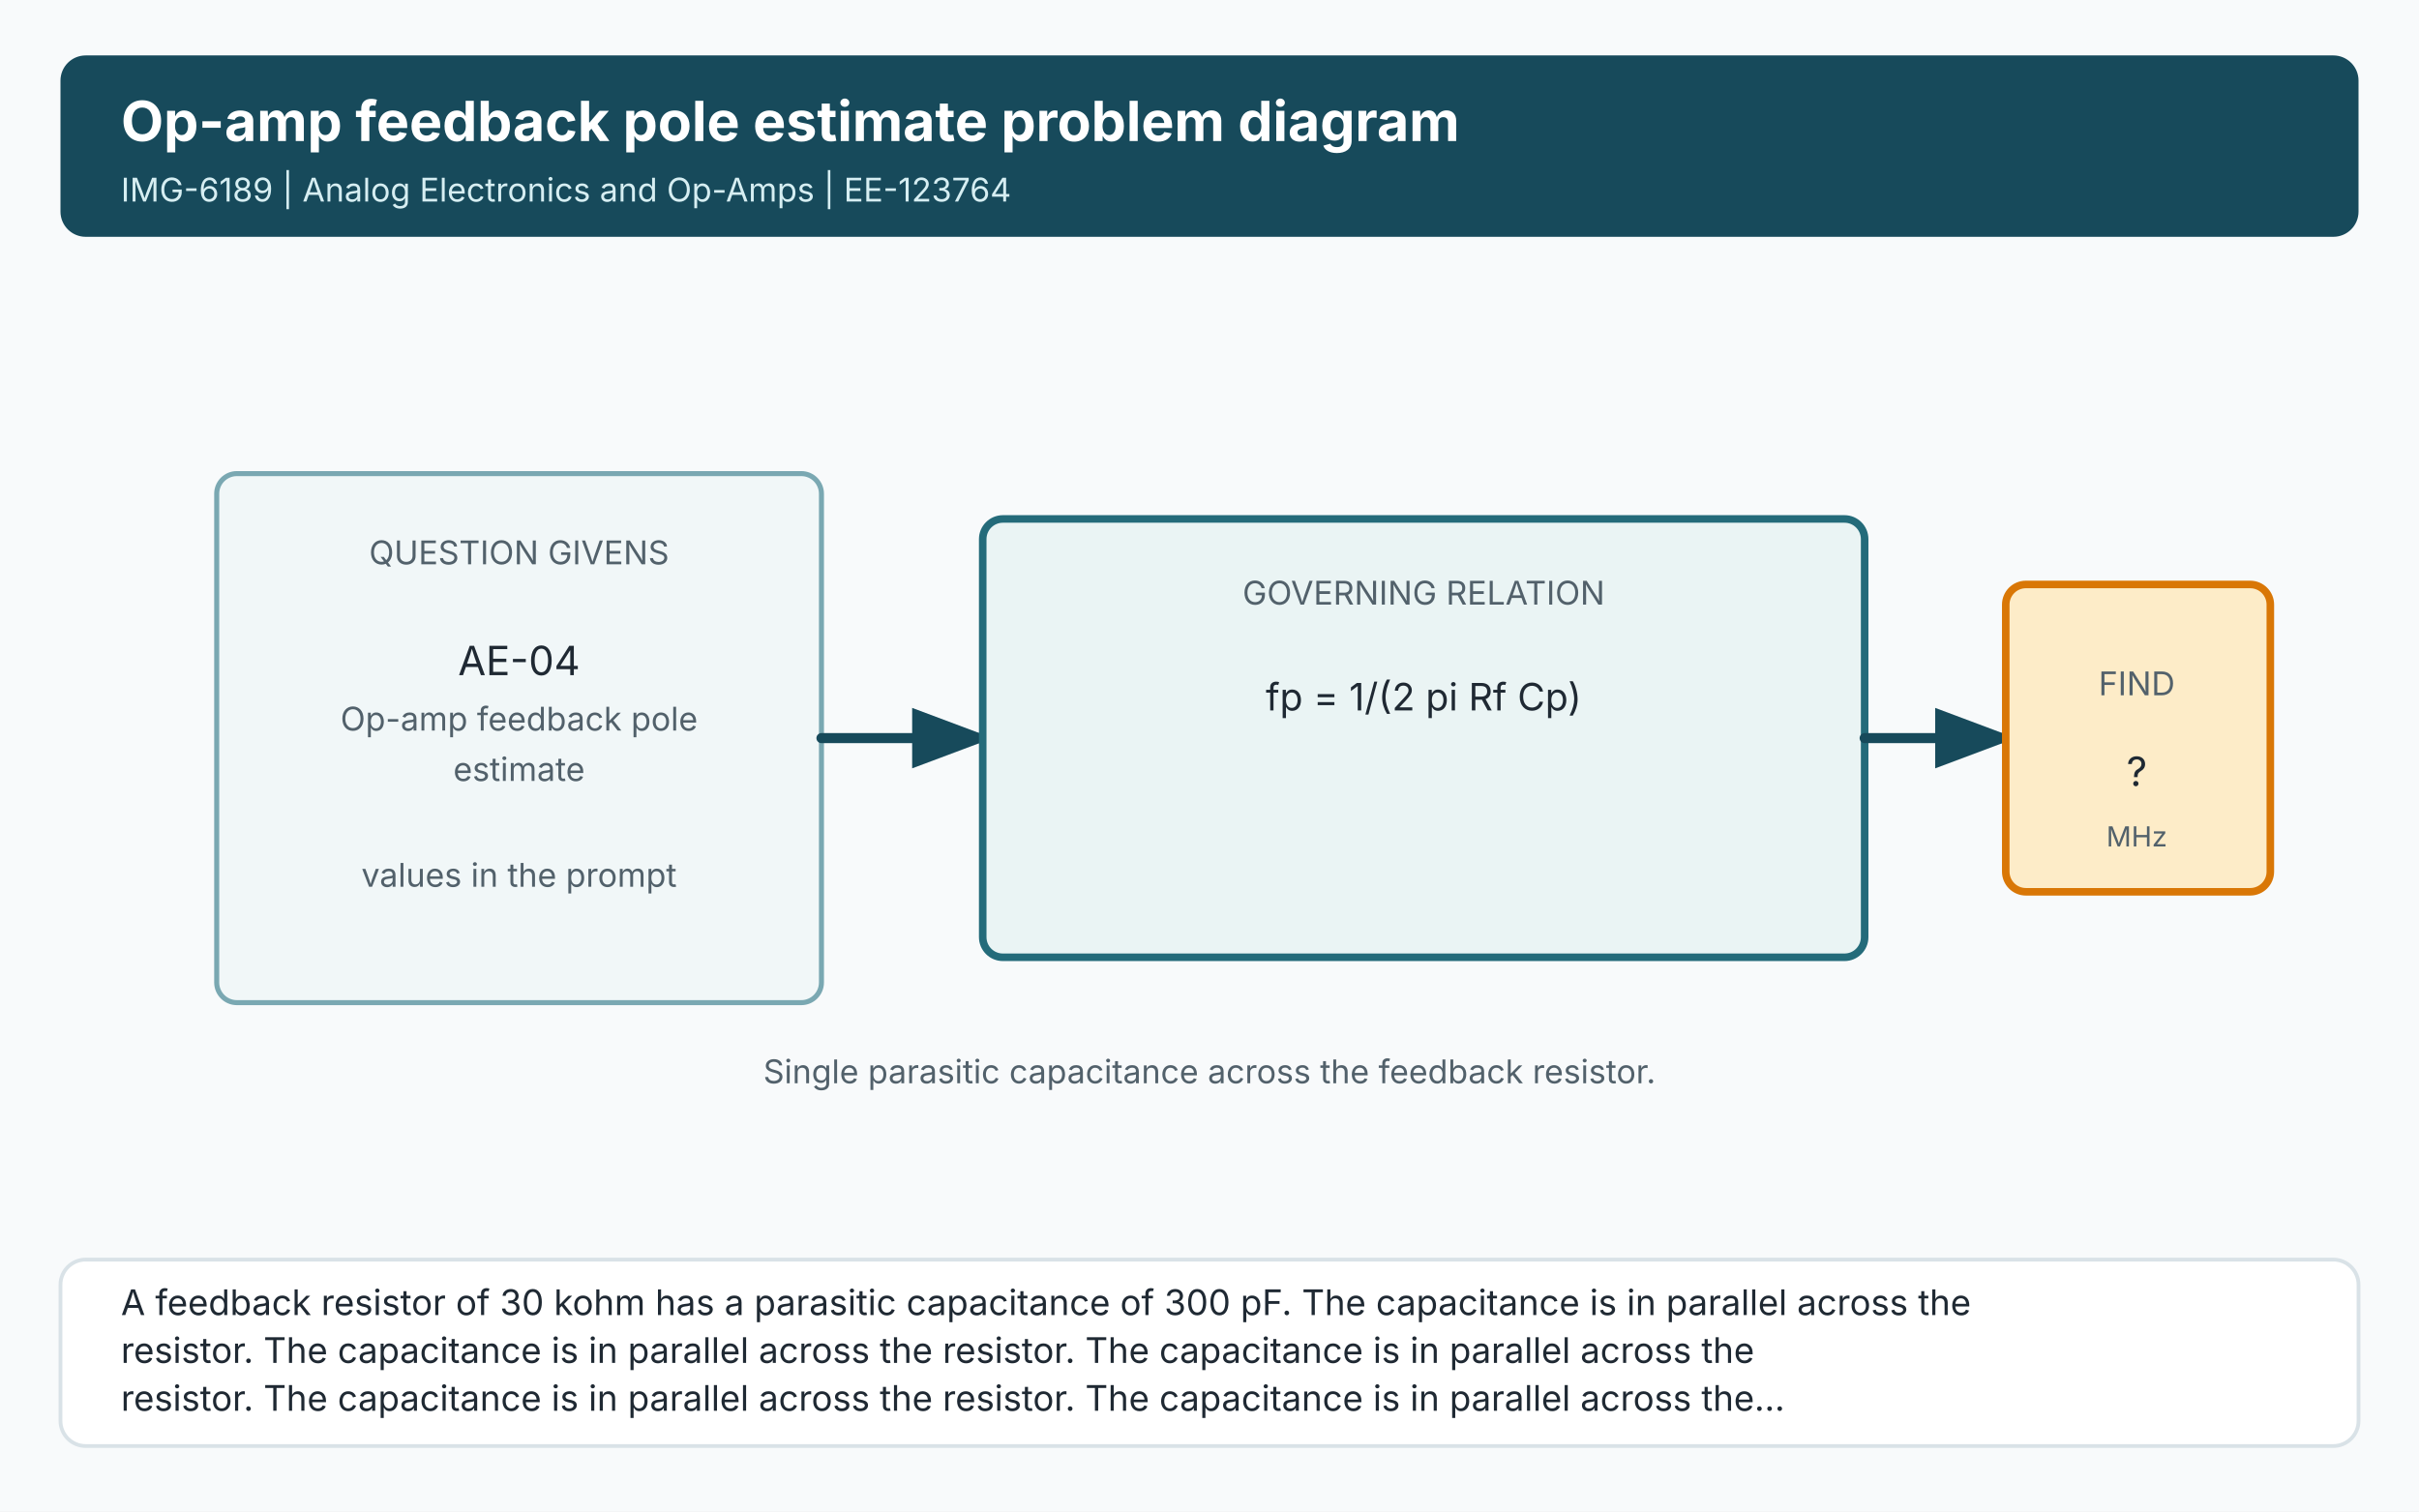
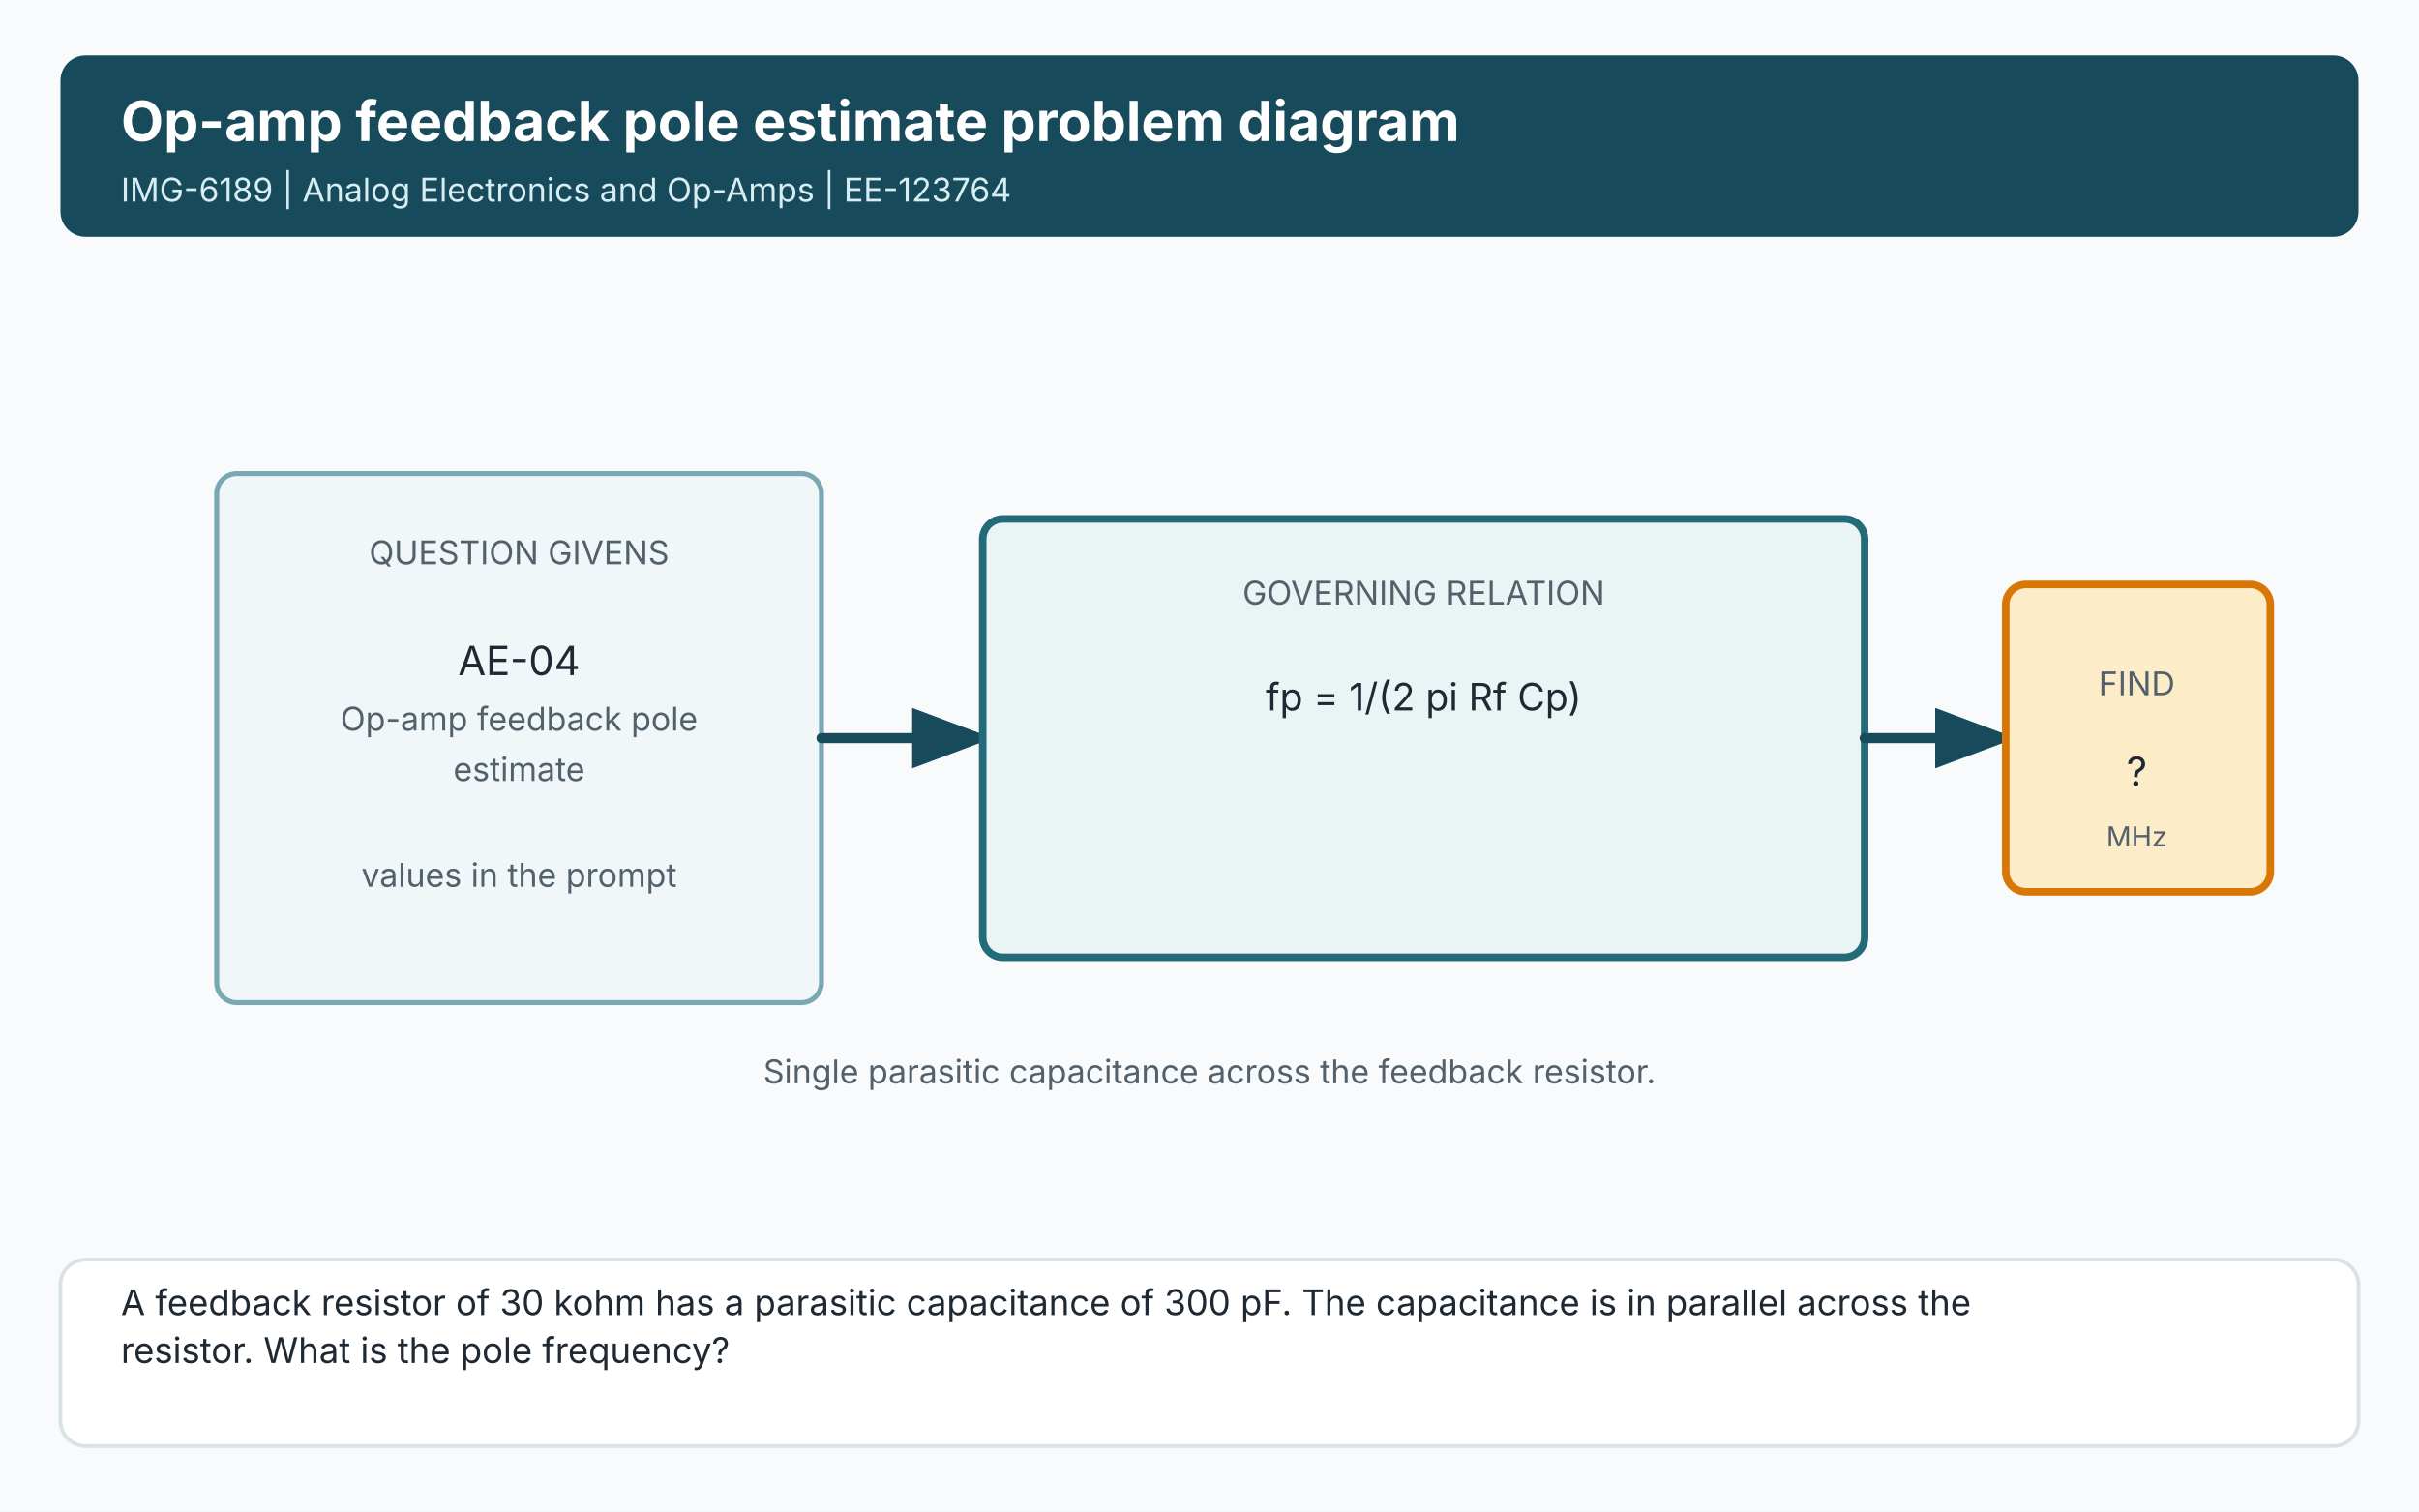
<svg xmlns="http://www.w3.org/2000/svg" width="960" height="600" viewBox="0 0 960 600" role="img" aria-labelledby="title desc">
  <defs>
    <marker id="arrow" markerWidth="10" markerHeight="10" refX="7" refY="3" orient="auto" markerUnits="strokeWidth">
      <path d="M0,0 L0,6 L8,3 z" fill="#174A5B" />
    </marker>
    <style>
.wire{stroke:#174A5B;stroke-width:4;fill:none;stroke-linecap:round;stroke-linejoin:round}
.thin{stroke:#44606B;stroke-width:2.4;fill:none;stroke-linecap:round;stroke-linejoin:round}
.accent{stroke:#D97706;stroke-width:4;fill:none;stroke-linecap:round;stroke-linejoin:round}
.accentFill{fill:#FDECC8;stroke:#D97706;stroke-width:3}
.box{fill:#EAF4F4;stroke:#246B7A;stroke-width:3}
.panel{fill:#FFFFFF;stroke:#D9E2E7;stroke-width:1.5}
.soft{fill:#F1F7F8;stroke:#7AA8B2;stroke-width:2}
.label{font-family:Inter,Arial,sans-serif;font-size:16px;fill:#1F2933}
.small{font-family:Inter,Arial,sans-serif;font-size:13px;fill:#52616B}
.tiny{font-family:Inter,Arial,sans-serif;font-size:11px;fill:#52616B}
.math{font-family:Inter,Arial,sans-serif;font-size:15px;fill:#1F2933}
</style>
  </defs>
  <rect x="0" y="0" width="960" height="600" fill="#F8FAFB" />
  <rect x="24" y="22" width="912" height="72" rx="10" fill="#174A5B" />
  <text x="48" y="56" font-family="Inter,Arial,sans-serif" font-size="22" font-weight="700" fill="#FFFFFF">Op-amp feedback pole estimate problem diagram</text>
  <text x="48" y="80" font-family="Inter,Arial,sans-serif" font-size="13" fill="#D6EEF2">IMG-6189 | Analog Electronics and Op-Amps | EE-123764</text>
  <rect class="soft" x="86" y="188" width="240" height="210" rx="8" />
  <text class="small" x="206" y="224" text-anchor="middle">QUESTION GIVENS</text>
  <text class="label" x="206" y="268" text-anchor="middle">AE-04</text>
  <text class="small" x="206" y="352" text-anchor="middle">values in the prompt</text>
  <line class="wire" x1="326" y1="293" x2="390" y2="293" marker-end="url(#arrow)" />
  <rect class="box" x="390" y="206" width="350" height="174" rx="8" />
  <text class="small" x="565" y="240" text-anchor="middle">GOVERNING RELATION</text>
  <line class="wire" x1="740" y1="293" x2="796" y2="293" marker-end="url(#arrow)" />
  <rect class="accentFill" x="796" y="232" width="105" height="122" rx="8" />
  <text class="small" x="848" y="276" text-anchor="middle">FIND</text>
  <text class="label" x="848" y="312" text-anchor="middle">?</text>
  <text class="tiny" x="848" y="336" text-anchor="middle">MHz</text>
  <text class="small" x="206" y="290" text-anchor="middle">Op-amp feedback pole</text>
  <text class="small" x="206" y="310" text-anchor="middle">estimate</text>
  <text class="math" x="565" y="282" text-anchor="middle">fp = 1/(2 pi Rf Cp)</text>
  <text class="small" x="480" y="430" text-anchor="middle">Single parasitic capacitance across the feedback resistor.</text>
  <rect class="panel" x="24" y="500" width="912" height="74" rx="10" />
  <text x="48" y="522" font-family="Inter,Arial,sans-serif" font-size="14" fill="#1F2933">A feedback resistor of 30 kohm has a parasitic capacitance of 300 pF. The capacitance is in parallel across the</text>
-   <text x="48" y="541" font-family="Inter,Arial,sans-serif" font-size="14" fill="#1F2933">resistor. The capacitance is in parallel across the resistor. The capacitance is in parallel across the</text>
-   <text x="48" y="560" font-family="Inter,Arial,sans-serif" font-size="14" fill="#1F2933">resistor. The capacitance is in parallel across the resistor. The capacitance is in parallel across the...</text>
+   <text x="48" y="541" font-family="Inter,Arial,sans-serif" font-size="14" fill="#1F2933">resistor. What is the pole frequency?</text>
</svg>
